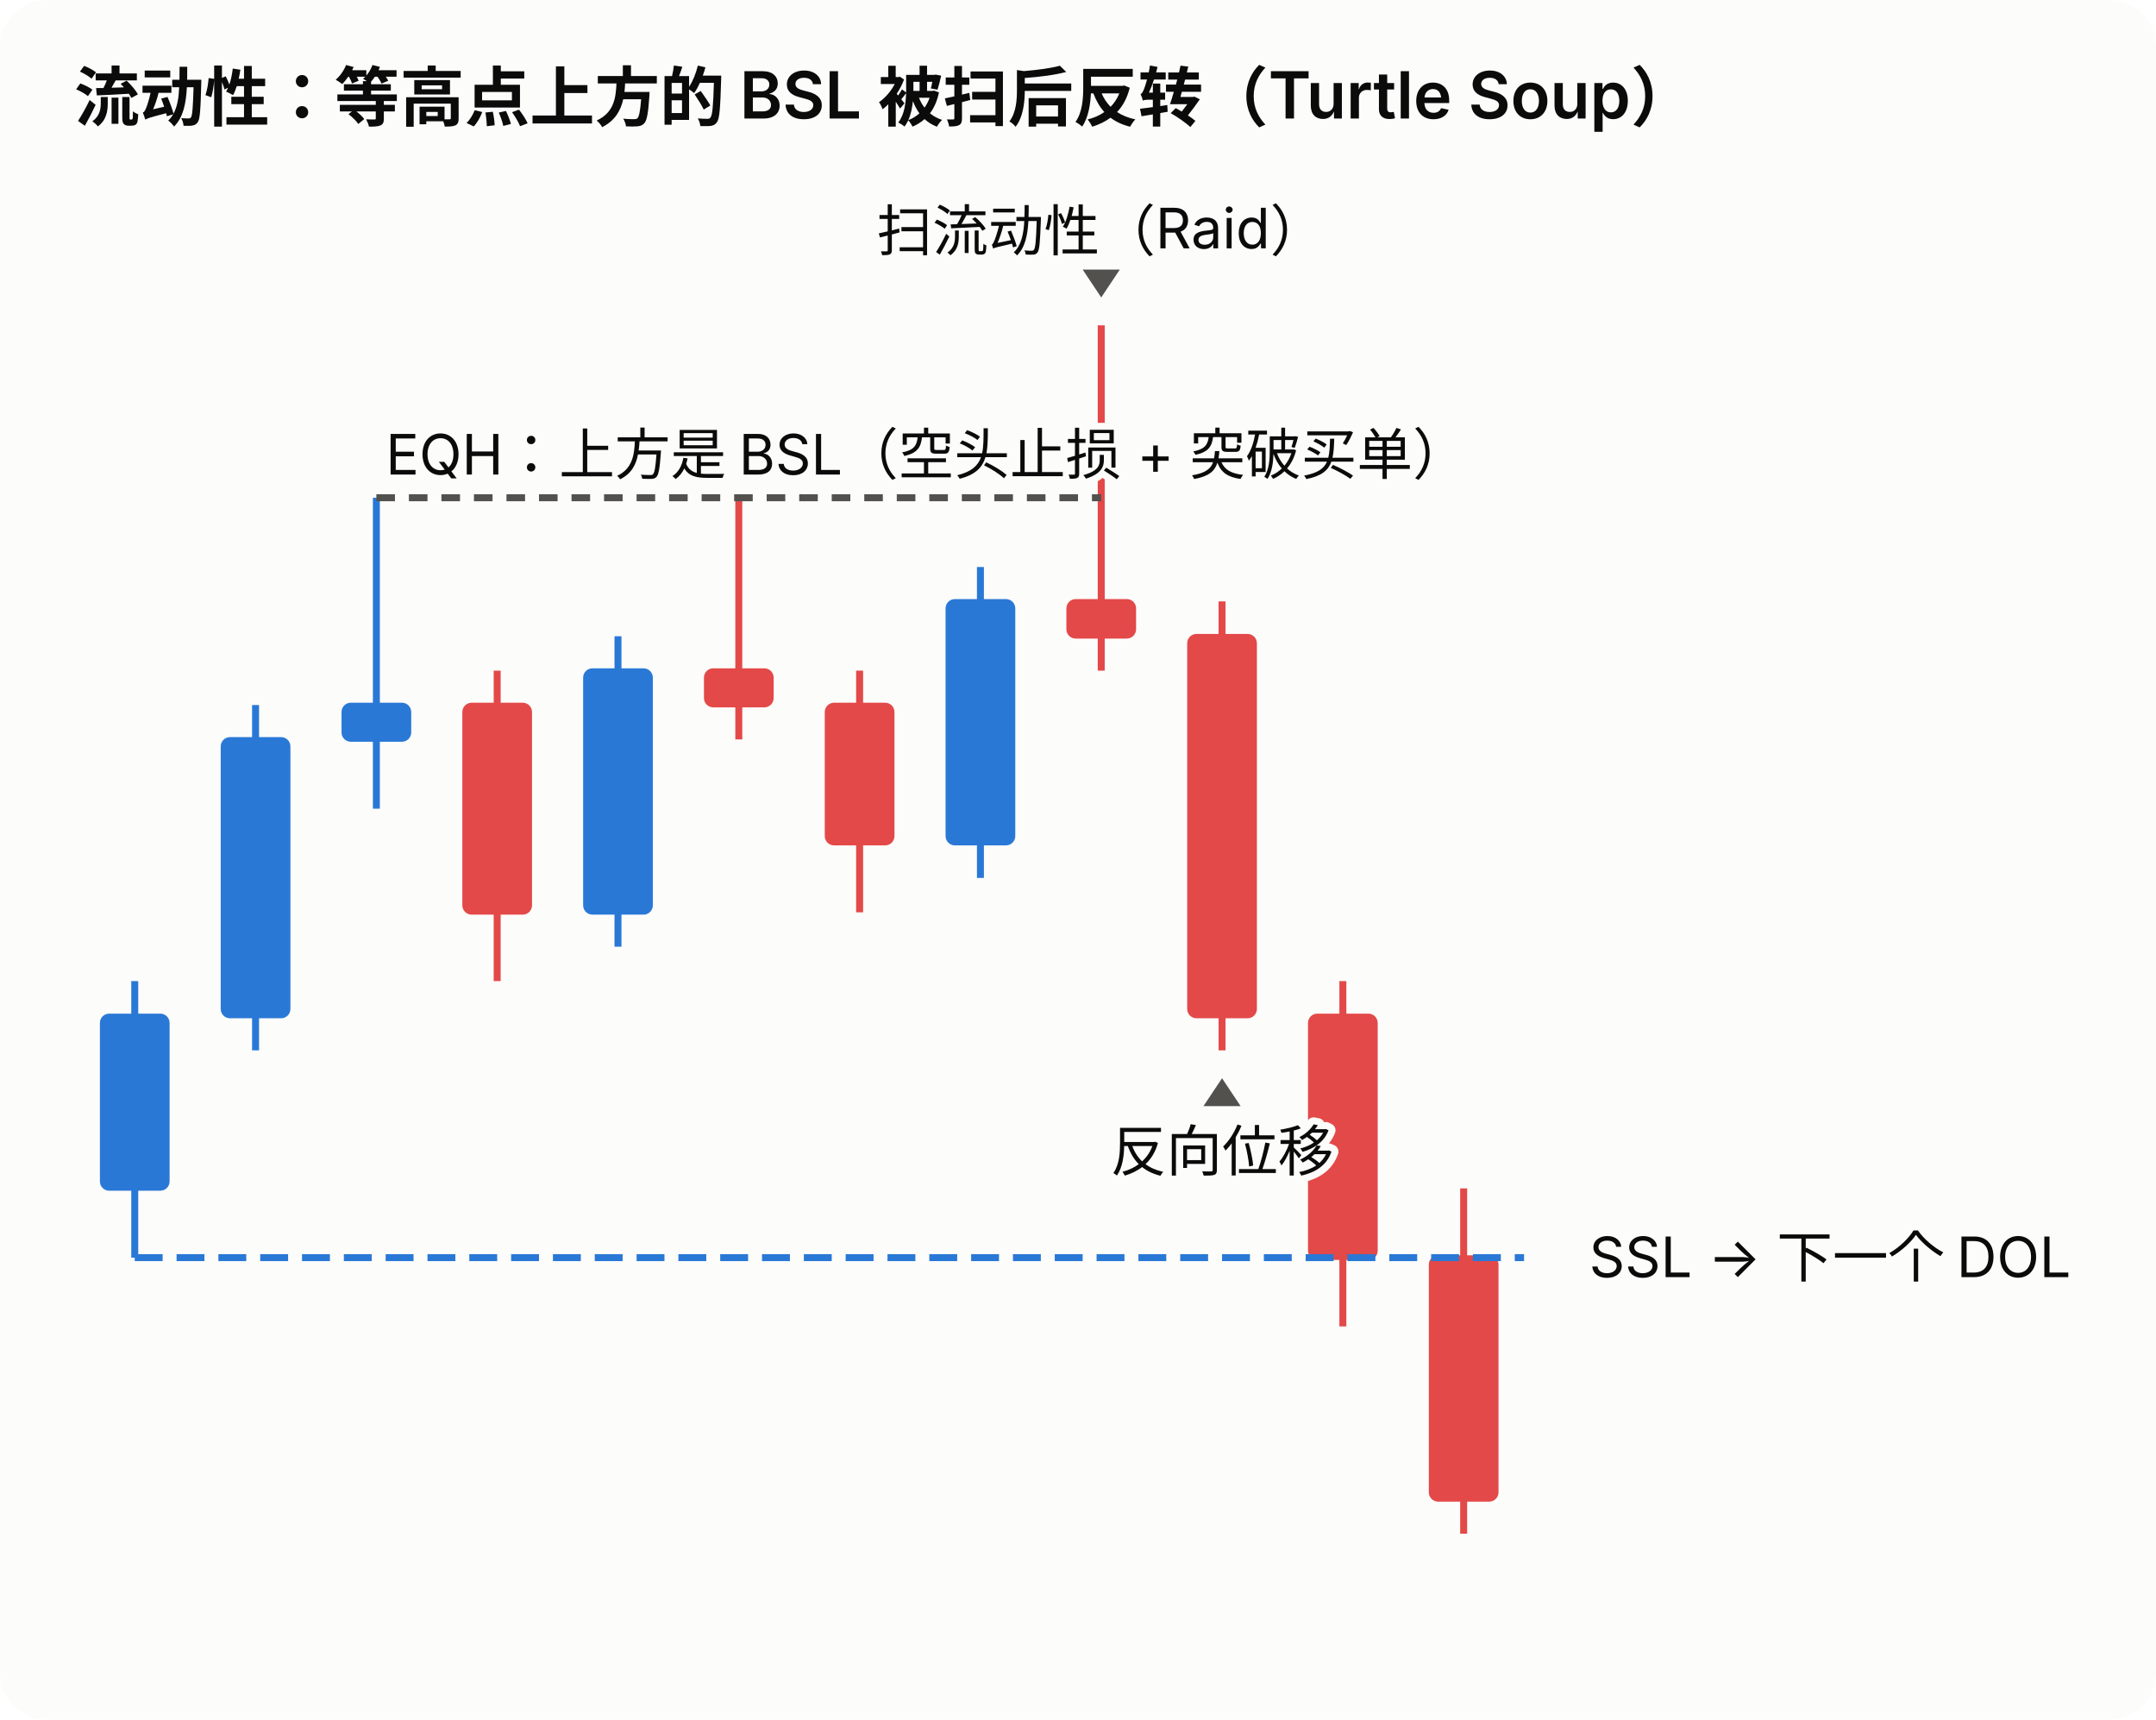
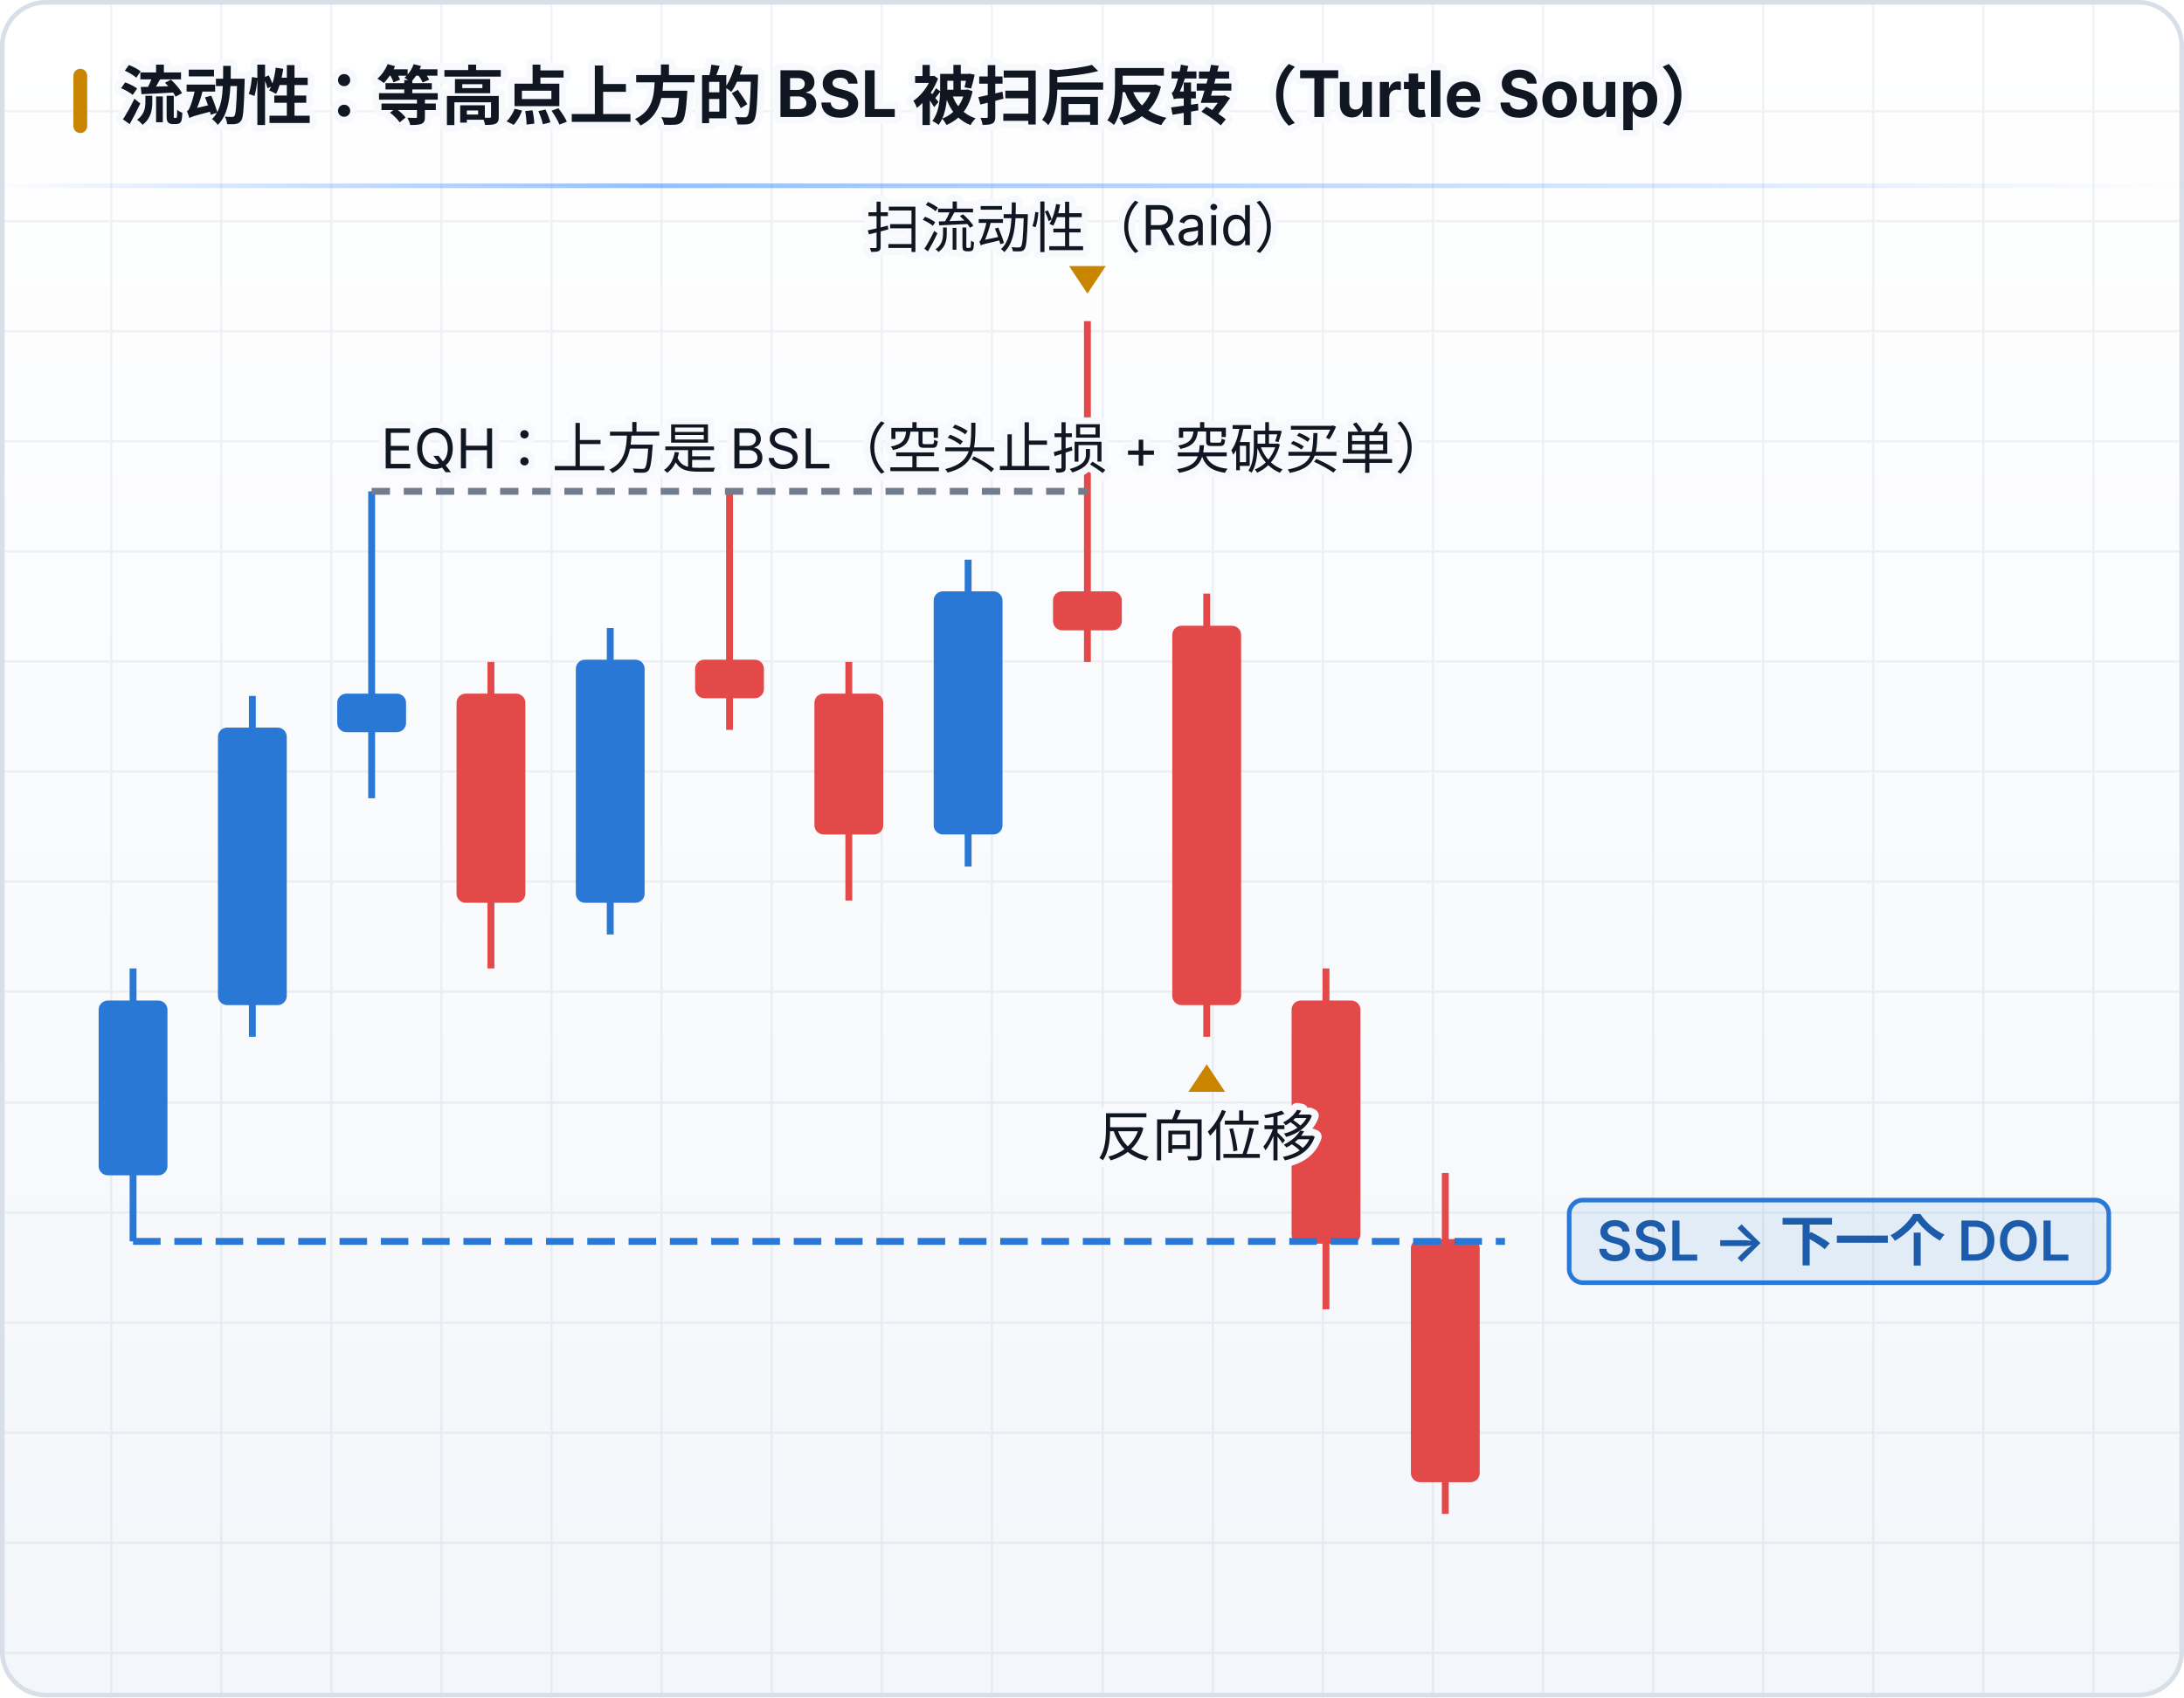
- <svg xmlns="http://www.w3.org/2000/svg" width="464" height="370" viewBox="0 0 464 370" role="img" aria-label="流动性：等高点上方的 BSL 被扫后反转（Turtle Soup）">
+ <svg xmlns="http://www.w3.org/2000/svg" width="476" height="370" viewBox="0 0 476 370" role="img" aria-label="流动性：等高点上方的 BSL 被扫后反转（Turtle Soup）">
  <style>
-   .bg { fill: #fcfcfb; }
-   .title { fill: #0b0b0b; font-weight: 600; font-size: 14px; }
-   text { font-family: -apple-system, BlinkMacSystemFont, 'PingFang SC', 'Microsoft YaHei', sans-serif; font-size: 12px; fill: #0b0b0b; paint-order: stroke; stroke: #fcfcfb; stroke-width: 3px; stroke-linejoin: round; }
-   .muted { fill: #52514e; }
+   .bg { fill: url(#bg); }
+   .bg-grid { stroke: rgba(28, 60, 110, 0.06); }
+   .frame { fill: none; stroke: #d8dfe9; }
+   .title-mark { fill: #c98500; }
+   .title { fill: #111722; font-weight: 650; font-size: 14px; }
+   text { font-family: -apple-system, BlinkMacSystemFont, 'PingFang SC', 'Microsoft YaHei', sans-serif; font-size: 12px; fill: #111722; paint-order: stroke; stroke: #f7f9fc; stroke-width: 3px; stroke-linejoin: round; }
+   .muted { fill: #475163; }
  .wick { stroke-width: 1.5; }
  .up { fill: #2a78d6; stroke: #2a78d6; }
  .down { fill: #e34948; stroke: #e34948; }
-   .z-bull { fill: rgba(42, 120, 214, 0.14); stroke: rgba(42, 120, 214, 0.5); }
-   .z-bear { fill: rgba(227, 73, 72, 0.12); stroke: rgba(227, 73, 72, 0.5); }
-   .z-neutral { fill: rgba(120, 120, 115, 0.10); stroke: none; }
-   .z-accent { fill: rgba(237, 161, 0, 0.22); stroke: rgba(201, 133, 0, 0.8); }
-   .l-neutral { stroke: #52514e; stroke-dasharray: 4 3; }
+   .z-bull { fill: rgba(42, 120, 214, 0.13); stroke: rgba(42, 120, 214, 0.55); }
+   .z-bear { fill: rgba(227, 73, 72, 0.11); stroke: rgba(227, 73, 72, 0.55); }
+   .z-neutral { fill: rgba(71, 81, 99, 0.09); stroke: rgba(71, 81, 99, 0.25); stroke-dasharray: 2 3; }
+   .z-accent { fill: rgba(212, 145, 34, 0.18); stroke: rgba(201, 133, 0, 0.75); }
+   .l-neutral { stroke: #717c8e; stroke-dasharray: 4 3; }
  .l-stop { stroke: #e34948; stroke-dasharray: 6 3; }
  .l-target { stroke: #2a78d6; stroke-dasharray: 6 3; }
-   .l-entry { stroke: #0b0b0b; }
-   .bracket { stroke: #52514e; fill: none; }
-   .grid { stroke: #ecebe7; }
-   .tick { font-size: 11px; fill: #8a8984; stroke: none; }
-   .arrow { fill: #52514e; stroke: none; }
+   .l-entry { stroke: #c98500; }
+   .bracket { stroke: #717c8e; fill: none; }
+   .grid { stroke: #e4e9f0; stroke-dasharray: 2 4; }
+   .tick { font-family: 'DIN Alternate', 'Bahnschrift', 'Roboto Condensed', sans-serif; font-size: 11px; fill: #717c8e; stroke: none; }
+   .arrow { fill: #c98500; stroke: none; }
+   .tag rect { stroke-width: 1; }
+   .tag text { stroke: none; font-weight: 600; }
+   .t-neutral rect { fill: rgba(71, 81, 99, 0.1); stroke: rgba(71, 81, 99, 0.4); }
+   .t-neutral text { fill: #475163; }
+   .t-stop rect, .t-bear rect { fill: rgba(227, 73, 72, 0.1); stroke: #e34948; }
+   .t-stop text, .t-bear text { fill: #c23a3a; }
+   .t-target rect, .t-bull rect { fill: rgba(42, 120, 214, 0.1); stroke: #2a78d6; }
+   .t-target text, .t-bull text { fill: #1c5cab; }
+   .t-entry rect, .t-accent rect { fill: rgba(212, 145, 34, 0.14); stroke: #c98500; }
+   .t-entry text, .t-accent text { fill: #8a5a0e; }
  @media (prefers-color-scheme: dark) {
-     .bg { fill: #1a1a19; }
-     .title, text { fill: #f0efec; }
-     text { stroke: #1a1a19; }
-     .muted { fill: #c3c2b7; }
-     .up { fill: #3987e5; stroke: #3987e5; }
-     .down { fill: #e66767; stroke: #e66767; }
-     .l-neutral, .bracket { stroke: #c3c2b7; }
-     .grid { stroke: #2a2a28; }
-     .tick { fill: #8a8984; }
-     .l-entry { stroke: #f0efec; }
-     .arrow { fill: #c3c2b7; }
+     .bg-grid { stroke: rgba(110, 160, 230, 0.06); }
+     .frame { stroke: #1c2839; }
+     .title-mark { fill: #f0b44c; }
+     .title, text { fill: #e3eaf4; }
+     text { stroke: #0a111d; }
+     .muted { fill: #a0b0c5; }
+     .up { fill: #3d8bff; stroke: #3d8bff; }
+     .down { fill: #f2555f; stroke: #f2555f; }
+     .candles { filter: url(#glow); }
+     .z-bull { fill: rgba(61, 139, 255, 0.14); stroke: rgba(61, 139, 255, 0.6); }
+     .z-bear { fill: rgba(242, 85, 95, 0.13); stroke: rgba(242, 85, 95, 0.6); }
+     .z-neutral { fill: rgba(160, 176, 197, 0.08); stroke: rgba(160, 176, 197, 0.25); }
+     .z-accent { fill: rgba(240, 180, 76, 0.16); stroke: rgba(240, 180, 76, 0.75); }
+     .l-neutral, .bracket { stroke: #8293ab; }
+     .l-stop { stroke: #f2555f; }
+     .l-target { stroke: #3d8bff; }
+     .l-entry { stroke: #f0b44c; }
+     .grid { stroke: #182334; }
+     .tick { fill: #70829b; }
+     .arrow { fill: #f0b44c; }
+     .t-neutral rect { fill: rgba(160, 176, 197, 0.1); stroke: rgba(160, 176, 197, 0.45); }
+     .t-neutral text { fill: #c5d0de; }
+     .t-stop rect, .t-bear rect { fill: rgba(242, 85, 95, 0.16); stroke: #f2555f; }
+     .t-stop text, .t-bear text { fill: #ff8f98; }
+     .t-target rect, .t-bull rect { fill: rgba(61, 139, 255, 0.16); stroke: #3d8bff; }
+     .t-target text, .t-bull text { fill: #8cc3ff; }
+     .t-entry rect, .t-accent rect { fill: rgba(240, 180, 76, 0.16); stroke: #f0b44c; }
+     .t-entry text, .t-accent text { fill: #ffd38a; }
  }
</style>
-   <rect class="bg" width="464" height="370" rx="10" />
-   <text class="title" x="16" y="26">流动性：等高点上方的 BSL 被扫后反转（Turtle Soup）</text>
-   <line class="wick up" x1="29" x2="29" y1="211.1" y2="270.6" />
-   <rect class="up" x="22" y="218.6" width="14" height="37.1" rx="1.5" />
-   <line class="wick up" x1="55" x2="55" y1="151.7" y2="226" />
-   <rect class="up" x="48" y="159.1" width="14" height="59.5" rx="1.5" />
-   <line class="wick up" x1="81" x2="81" y1="107.1" y2="174" />
-   <rect class="up" x="74" y="151.7" width="14" height="7.4" rx="1.5" />
-   <line class="wick down" x1="107" x2="107" y1="144.3" y2="211.1" />
-   <rect class="down" x="100" y="151.7" width="14" height="44.6" rx="1.5" />
-   <line class="wick up" x1="133" x2="133" y1="136.9" y2="203.7" />
-   <rect class="up" x="126" y="144.3" width="14" height="52" rx="1.5" />
-   <line class="wick down" x1="159" x2="159" y1="107.1" y2="159.1" />
-   <rect class="down" x="152" y="144.3" width="14" height="7.4" rx="1.5" />
-   <line class="wick down" x1="185" x2="185" y1="144.3" y2="196.3" />
-   <rect class="down" x="178" y="151.7" width="14" height="29.7" rx="1.5" />
-   <line class="wick up" x1="211" x2="211" y1="122" y2="188.9" />
-   <rect class="up" x="204" y="129.4" width="14" height="52" rx="1.5" />
-   <line class="wick down" x1="237" x2="237" y1="70" y2="144.3" />
-   <rect class="down" x="230" y="129.4" width="14" height="7.5" rx="1.5" />
-   <line class="wick down" x1="263" x2="263" y1="129.4" y2="226" />
-   <rect class="down" x="256" y="136.9" width="14" height="81.7" rx="1.5" />
-   <line class="wick down" x1="289" x2="289" y1="211.1" y2="285.4" />
-   <rect class="down" x="282" y="218.6" width="14" height="52" rx="1.5" />
-   <line class="wick down" x1="315" x2="315" y1="255.7" y2="330" />
-   <rect class="down" x="308" y="270.6" width="14" height="52" rx="1.5" />
+   <defs>
+     <linearGradient id="bg" x1="0" y1="0" x2="0" y2="1">
+       <stop offset="0" stop-color="#ffffff" />
+       <stop offset="1" stop-color="#f3f6fa" />
+     </linearGradient>
+     <linearGradient id="edge" x1="0" y1="0" x2="1" y2="0">
+       <stop offset="0" stop-color="#3d8bff" stop-opacity="0" />
+       <stop offset="0.3" stop-color="#3d8bff" stop-opacity="0.55" />
+       <stop offset="1" stop-color="#3d8bff" stop-opacity="0" />
+     </linearGradient>
+     <pattern id="paper" width="24" height="24" patternUnits="userSpaceOnUse">
+       <path class="bg-grid" d="M24 0H0V24" fill="none" />
+     </pattern>
+     <filter id="glow" x="-50%" y="-10%" width="200%" height="120%">
+       <feGaussianBlur stdDeviation="2.2" result="b" />
+       <feMerge>
+         <feMergeNode in="b" />
+         <feMergeNode in="SourceGraphic" />
+       </feMerge>
+     </filter>
+     <style>@media (prefers-color-scheme: dark) { #bg stop:first-child { stop-color: #0f1828; } #bg stop:last-child { stop-color: #070c16; } }</style>
+   </defs>
+   <rect class="bg" width="476" height="370" rx="10" />
+   <rect width="476" height="370" rx="10" fill="url(#paper)" />
+   <rect class="frame" x="0.5" y="0.5" width="475" height="369" rx="9.5" />
+   <rect fill="url(#edge)" x="0" y="40" width="476" height="1" />
+   <rect class="title-mark" x="16" y="15" width="3" height="14" rx="1.5" />
+   <text class="title" x="26" y="26">流动性：等高点上方的 BSL 被扫后反转（Turtle Soup）</text>
+   <g class="candles">
+     <line class="wick up" x1="29" x2="29" y1="211.1" y2="270.6" />
+     <rect class="up" x="22" y="218.6" width="14" height="37.1" rx="1.5" />
+     <line class="wick up" x1="55" x2="55" y1="151.7" y2="226" />
+     <rect class="up" x="48" y="159.1" width="14" height="59.5" rx="1.5" />
+     <line class="wick up" x1="81" x2="81" y1="107.1" y2="174" />
+     <rect class="up" x="74" y="151.7" width="14" height="7.4" rx="1.5" />
+     <line class="wick down" x1="107" x2="107" y1="144.3" y2="211.1" />
+     <rect class="down" x="100" y="151.7" width="14" height="44.6" rx="1.5" />
+     <line class="wick up" x1="133" x2="133" y1="136.9" y2="203.7" />
+     <rect class="up" x="126" y="144.3" width="14" height="52" rx="1.5" />
+     <line class="wick down" x1="159" x2="159" y1="107.1" y2="159.1" />
+     <rect class="down" x="152" y="144.3" width="14" height="7.4" rx="1.5" />
+     <line class="wick down" x1="185" x2="185" y1="144.3" y2="196.3" />
+     <rect class="down" x="178" y="151.7" width="14" height="29.7" rx="1.5" />
+     <line class="wick up" x1="211" x2="211" y1="122" y2="188.9" />
+     <rect class="up" x="204" y="129.4" width="14" height="52" rx="1.5" />
+     <line class="wick down" x1="237" x2="237" y1="70" y2="144.3" />
+     <rect class="down" x="230" y="129.4" width="14" height="7.5" rx="1.5" />
+     <line class="wick down" x1="263" x2="263" y1="129.4" y2="226" />
+     <rect class="down" x="256" y="136.9" width="14" height="81.7" rx="1.5" />
+     <line class="wick down" x1="289" x2="289" y1="211.1" y2="285.4" />
+     <rect class="down" x="282" y="218.6" width="14" height="52" rx="1.5" />
+     <line class="wick down" x1="315" x2="315" y1="255.7" y2="330" />
+     <rect class="down" x="308" y="270.6" width="14" height="52" rx="1.5" />
+   </g>
  <line class="l-neutral" x1="81" x2="237" y1="107.1" y2="107.1" stroke-width="1.5" />
  <text x="83" y="102.1">EQH：上方是 BSL（空头止损 + 突破买单）</text>
  <line class="l-target" x1="29" x2="328" y1="270.6" y2="270.6" stroke-width="1.5" />
-   <text x="342" y="270.6" dy="0.35em">SSL → 下一个 DOL</text>
+   <g class="tag t-target">
+     <rect x="342" y="261.6" width="117.6" height="18" rx="3" />
+     <text x="348" y="270.6" dy="0.35em">SSL → 下一个 DOL</text>
+   </g>
  <path class="arrow" d="M237,64 l-4,-6 h8 z" />
  <text x="237" y="54" text-anchor="middle">扫流动性（Raid）</text>
  <path class="arrow" d="M263,232 l-4,6 h8 z" />
  <text x="263" y="252" text-anchor="middle">反向位移</text>
</svg>
